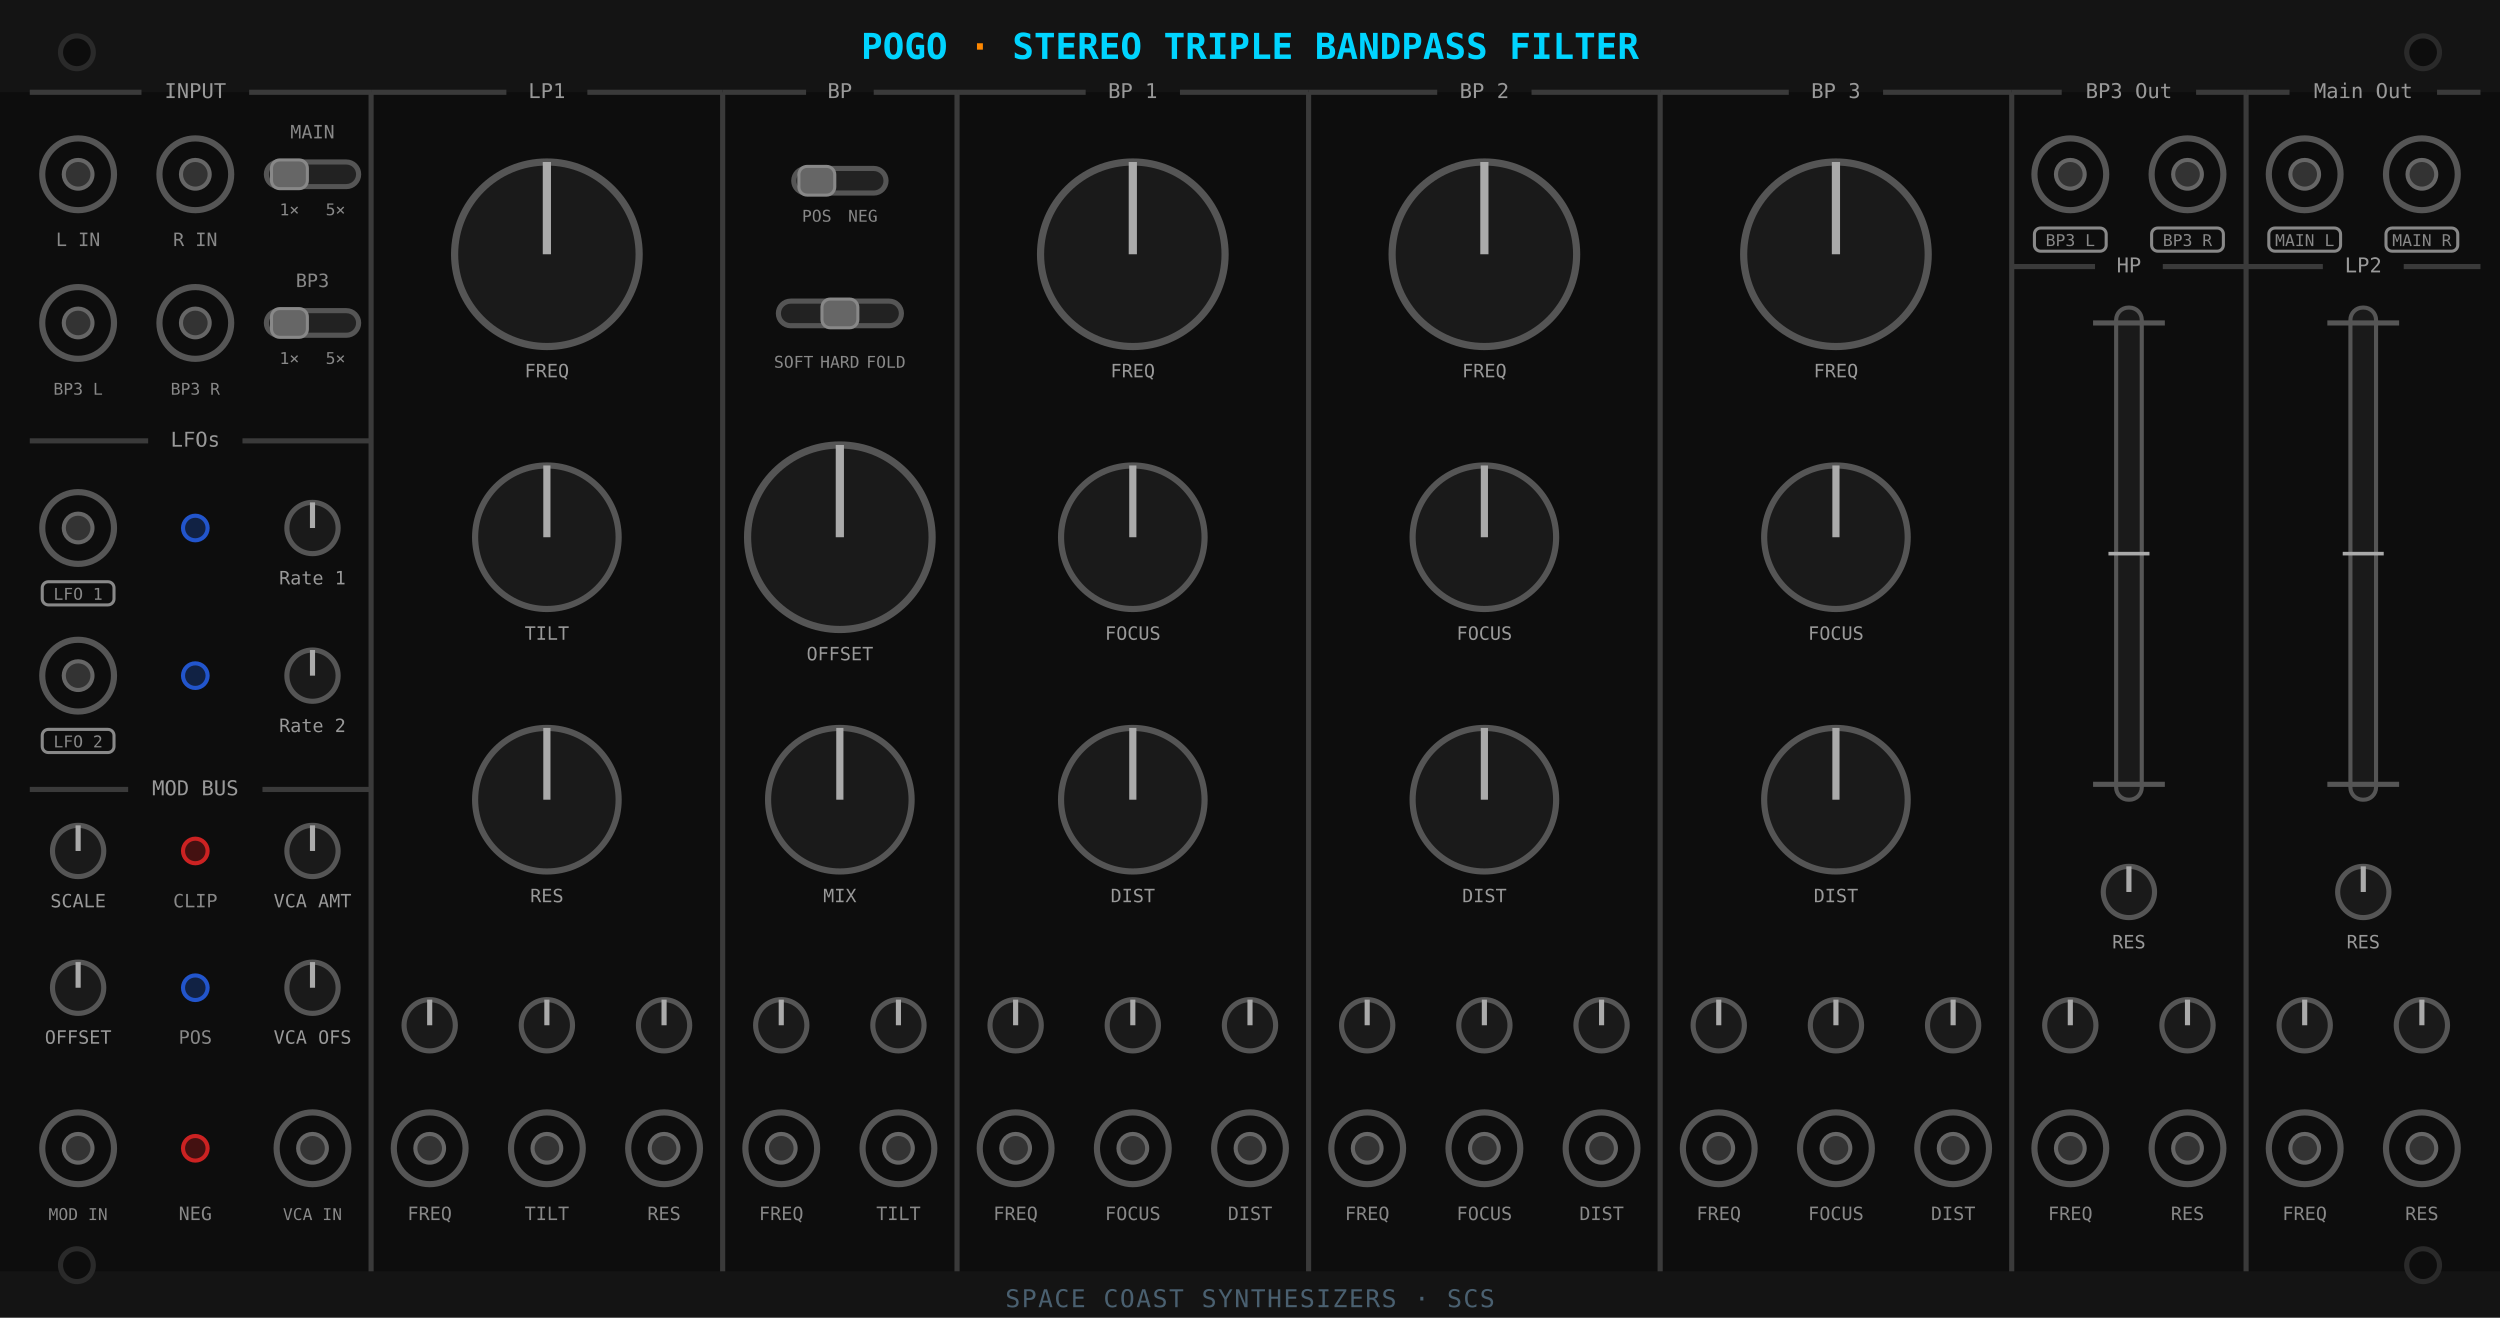
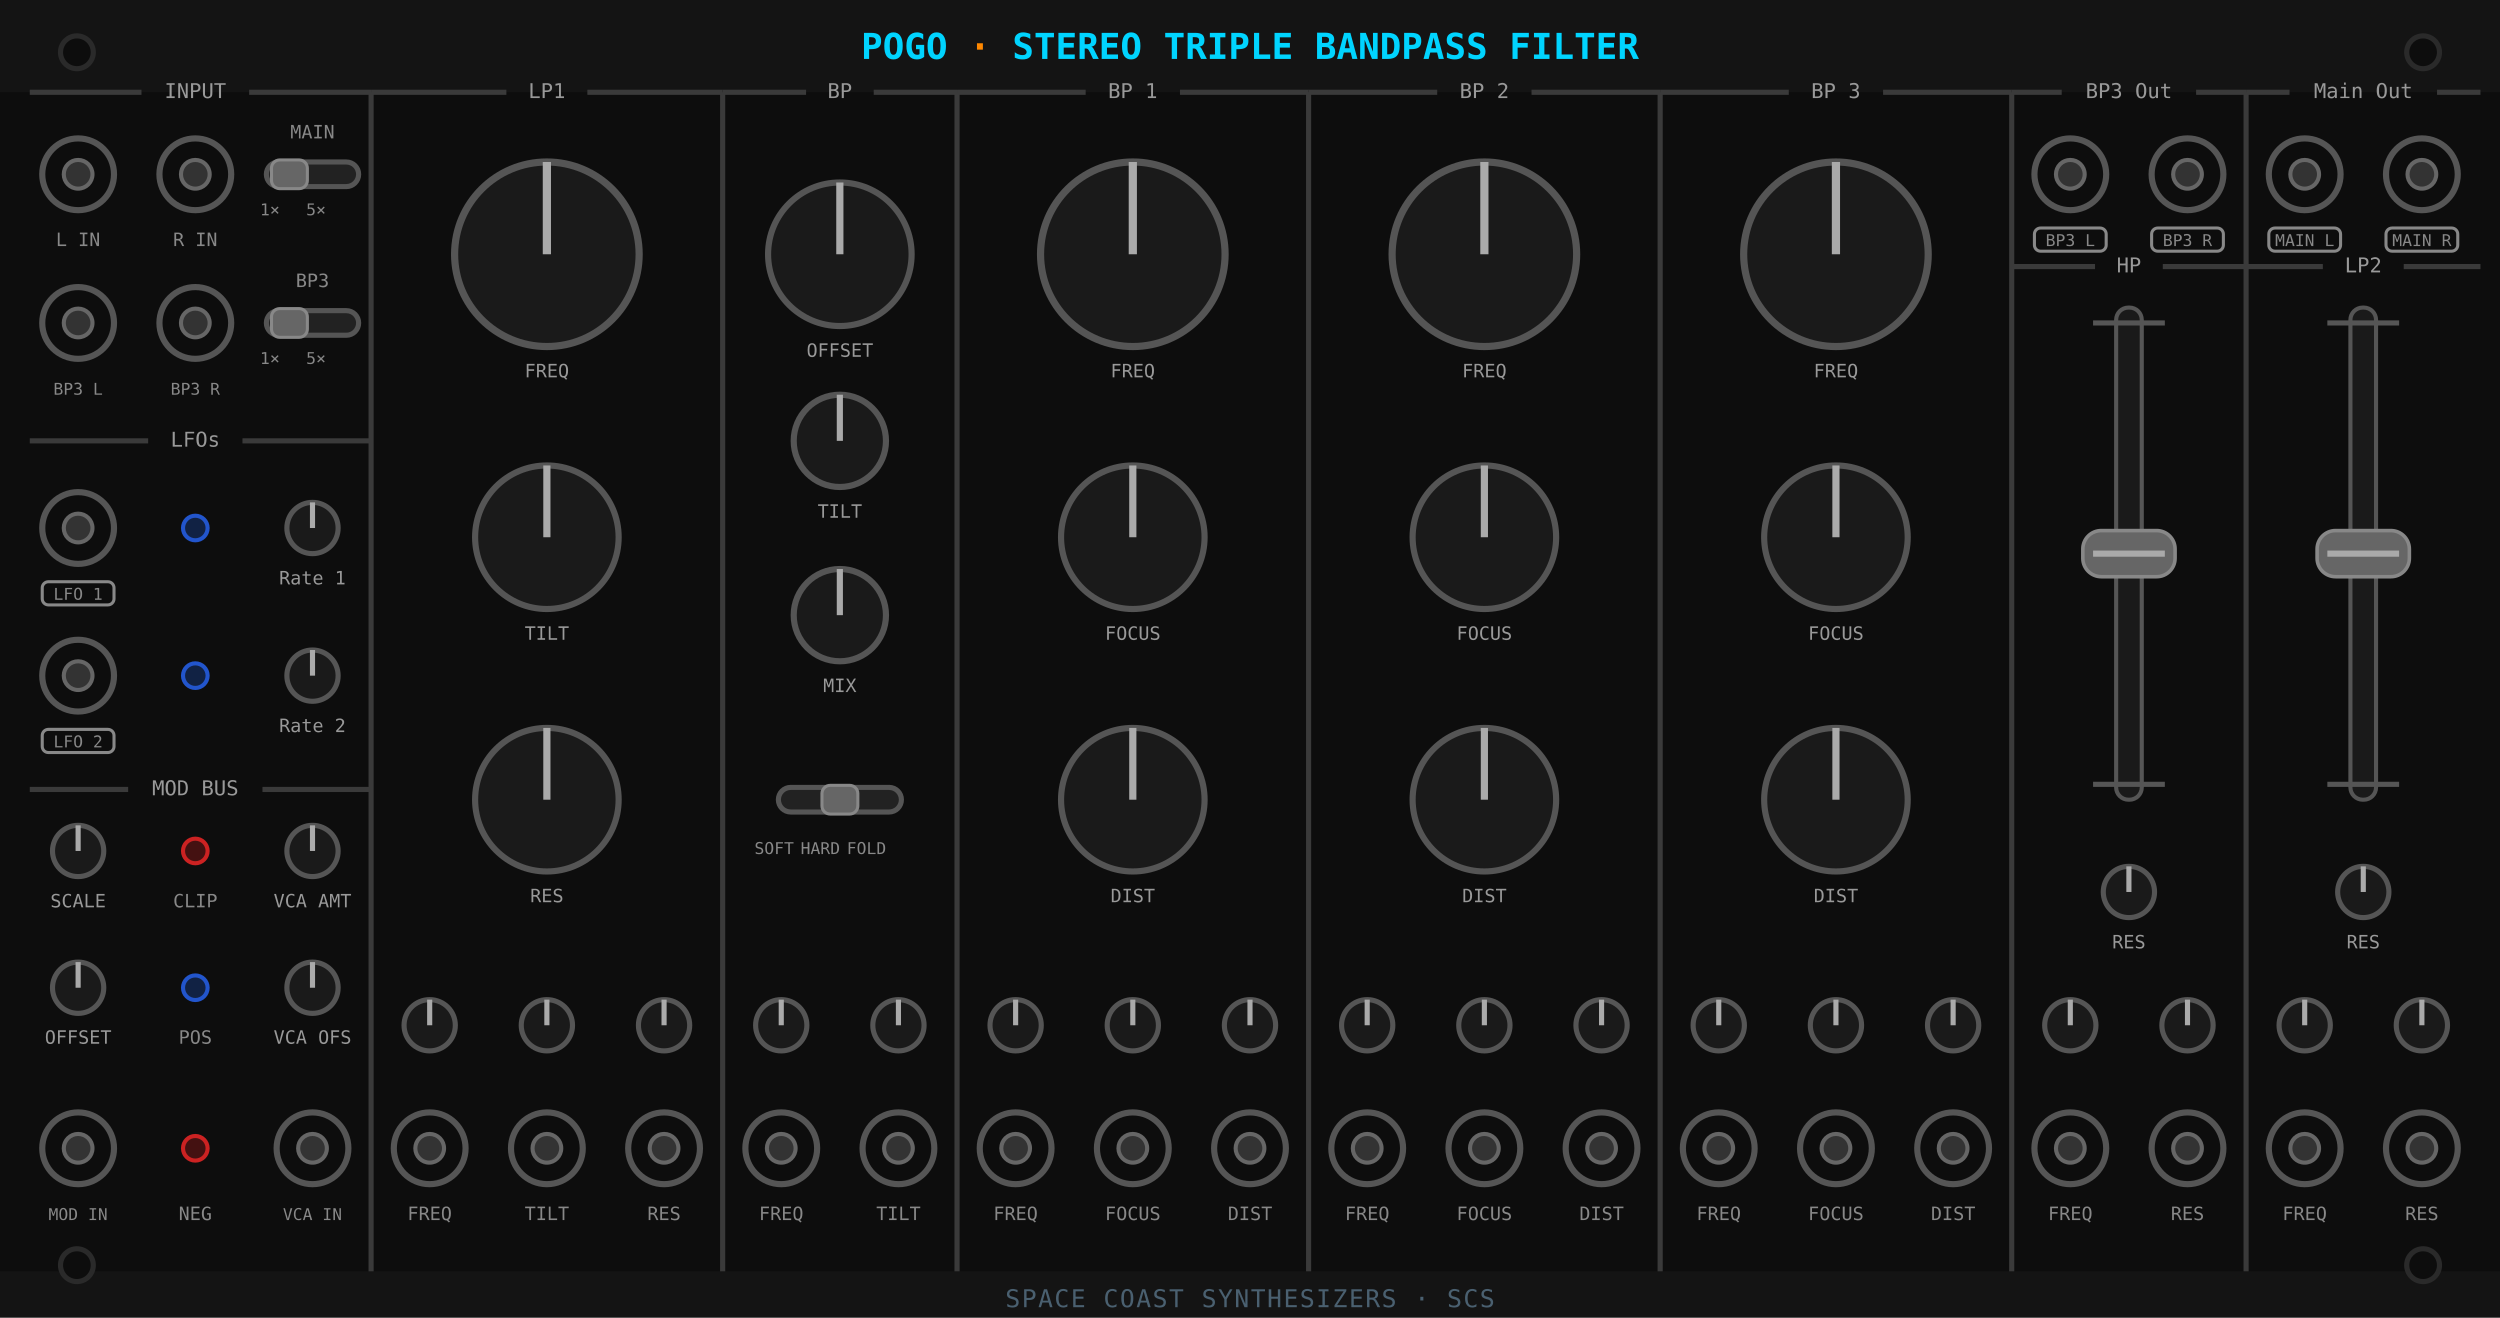
<svg xmlns="http://www.w3.org/2000/svg" width="243.84mm" height="128.5mm" viewBox="0 0 243.84 128.5">
  <rect x="0" y="0" width="243.84" height="128.5" fill="#0d0d0d" />
  <rect x="0" y="0" width="243.84" height="9.0" fill="#141414" />
  <rect x="0" y="124.0" width="243.84" height="4.5" fill="#141414" />
  <circle cx="7.5" cy="5.1" r="1.6" fill="#0d0d0d" stroke="#2a2a2a" stroke-width="0.5" />
  <circle cx="236.34" cy="5.1" r="1.6" fill="#0d0d0d" stroke="#2a2a2a" stroke-width="0.5" />
  <circle cx="7.5" cy="123.4" r="1.6" fill="#0d0d0d" stroke="#2a2a2a" stroke-width="0.5" />
  <circle cx="236.34" cy="123.4" r="1.6" fill="#0d0d0d" stroke="#2a2a2a" stroke-width="0.5" />
  <text x="121.92" y="5.75" fill="#00d4ff" font-family="monospace" font-size="3.5" font-weight="bold" text-anchor="middle">POGO  <tspan fill="#ff8800">·</tspan> STEREO TRIPLE BANDPASS FILTER</text>
  <text x="121.92" y="127.5" fill="#4a6070" font-family="monospace" font-size="2.4" text-anchor="middle" letter-spacing="0.15">SPACE COAST SYNTHESIZERS  ·  SCS</text>
  <line x1="36.195" y1="9.0" x2="36.195" y2="124.0" stroke="#3a3a3a" stroke-width="0.5" />
  <line x1="70.485" y1="9.0" x2="70.485" y2="124.0" stroke="#3a3a3a" stroke-width="0.5" />
  <line x1="93.345" y1="9.0" x2="93.345" y2="124.0" stroke="#3a3a3a" stroke-width="0.5" />
  <line x1="127.635" y1="9.0" x2="127.635" y2="124.0" stroke="#3a3a3a" stroke-width="0.5" />
  <line x1="161.925" y1="9.0" x2="161.925" y2="124.0" stroke="#3a3a3a" stroke-width="0.5" />
  <line x1="196.215" y1="9.0" x2="196.215" y2="124.0" stroke="#3a3a3a" stroke-width="0.5" />
  <line x1="219.075" y1="9.0" x2="219.075" y2="124.0" stroke="#3a3a3a" stroke-width="0.5" />
  <line x1="2.905" y1="9.0" x2="13.80" y2="9.0" stroke="#3a3a3a" stroke-width="0.5" />
  <line x1="24.30" y1="9.0" x2="36.195" y2="9.0" stroke="#3a3a3a" stroke-width="0.5" />
  <text x="19.05" y="9.0" fill="#999" font-family="monospace" font-size="2.0" text-anchor="middle" dominant-baseline="middle">INPUT</text>
  <line x1="2.905" y1="43.0" x2="14.45" y2="43.0" stroke="#3a3a3a" stroke-width="0.5" />
  <line x1="23.65" y1="43.0" x2="36.195" y2="43.0" stroke="#3a3a3a" stroke-width="0.5" />
  <text x="19.05" y="43.0" fill="#999" font-family="monospace" font-size="2.0" text-anchor="middle" dominant-baseline="middle">LFOs</text>
  <line x1="2.905" y1="77.0" x2="12.50" y2="77.0" stroke="#3a3a3a" stroke-width="0.5" />
  <line x1="25.60" y1="77.0" x2="36.195" y2="77.0" stroke="#3a3a3a" stroke-width="0.5" />
  <text x="19.05" y="77.0" fill="#999" font-family="monospace" font-size="2.0" text-anchor="middle" dominant-baseline="middle">MOD BUS</text>
  <line x1="36.195" y1="9.0" x2="49.39" y2="9.0" stroke="#3a3a3a" stroke-width="0.5" />
  <line x1="57.29" y1="9.0" x2="70.485" y2="9.0" stroke="#3a3a3a" stroke-width="0.5" />
  <text x="53.34" y="9.0" fill="#999" font-family="monospace" font-size="2.0" text-anchor="middle" dominant-baseline="middle">LP1</text>
  <line x1="70.485" y1="9.0" x2="78.62" y2="9.0" stroke="#3a3a3a" stroke-width="0.5" />
  <line x1="85.22" y1="9.0" x2="93.345" y2="9.0" stroke="#3a3a3a" stroke-width="0.5" />
  <text x="81.915" y="9.0" fill="#999" font-family="monospace" font-size="2.0" text-anchor="middle" dominant-baseline="middle">BP</text>
  <line x1="93.345" y1="9.0" x2="105.89" y2="9.0" stroke="#3a3a3a" stroke-width="0.5" />
  <line x1="115.09" y1="9.0" x2="127.635" y2="9.0" stroke="#3a3a3a" stroke-width="0.5" />
  <text x="110.49" y="9.0" fill="#999" font-family="monospace" font-size="2.0" text-anchor="middle" dominant-baseline="middle">BP 1</text>
  <line x1="127.635" y1="9.0" x2="140.18" y2="9.0" stroke="#3a3a3a" stroke-width="0.5" />
  <line x1="149.38" y1="9.0" x2="161.925" y2="9.0" stroke="#3a3a3a" stroke-width="0.5" />
  <text x="144.78" y="9.0" fill="#999" font-family="monospace" font-size="2.0" text-anchor="middle" dominant-baseline="middle">BP 2</text>
  <line x1="161.925" y1="9.0" x2="174.47" y2="9.0" stroke="#3a3a3a" stroke-width="0.5" />
  <line x1="183.67" y1="9.0" x2="196.215" y2="9.0" stroke="#3a3a3a" stroke-width="0.5" />
  <text x="179.07" y="9.0" fill="#999" font-family="monospace" font-size="2.0" text-anchor="middle" dominant-baseline="middle">BP 3</text>
  <line x1="196.215" y1="9.0" x2="201.09" y2="9.0" stroke="#3a3a3a" stroke-width="0.5" />
  <line x1="214.20" y1="9.0" x2="219.075" y2="9.0" stroke="#3a3a3a" stroke-width="0.5" />
  <text x="207.645" y="9.0" fill="#999" font-family="monospace" font-size="2.0" text-anchor="middle" dominant-baseline="middle">BP3 Out</text>
  <line x1="196.215" y1="26.0" x2="204.34" y2="26.0" stroke="#3a3a3a" stroke-width="0.5" />
  <line x1="210.95" y1="26.0" x2="219.075" y2="26.0" stroke="#3a3a3a" stroke-width="0.5" />
  <text x="207.645" y="26.0" fill="#999" font-family="monospace" font-size="2.0" text-anchor="middle" dominant-baseline="middle">HP</text>
  <line x1="219.075" y1="9.0" x2="223.31" y2="9.0" stroke="#3a3a3a" stroke-width="0.5" />
  <line x1="237.70" y1="9.0" x2="241.935" y2="9.0" stroke="#3a3a3a" stroke-width="0.5" />
  <text x="230.505" y="9.0" fill="#999" font-family="monospace" font-size="2.0" text-anchor="middle" dominant-baseline="middle">Main Out</text>
  <line x1="219.075" y1="26.0" x2="226.56" y2="26.0" stroke="#3a3a3a" stroke-width="0.5" />
  <line x1="234.45" y1="26.0" x2="241.935" y2="26.0" stroke="#3a3a3a" stroke-width="0.5" />
  <text x="230.505" y="26.0" fill="#999" font-family="monospace" font-size="2.0" text-anchor="middle" dominant-baseline="middle">LP2</text>
  <circle cx="7.62" cy="17.0" r="3.5" fill="none" stroke="#555" stroke-width="0.6" />
  <circle cx="7.62" cy="17.0" r="1.4" fill="#333" stroke="#666" stroke-width="0.4" />
  <text x="7.62" y="24.0" fill="#888" font-family="monospace" font-size="1.8" text-anchor="middle">L IN</text>
  <circle cx="19.05" cy="17.0" r="3.5" fill="none" stroke="#555" stroke-width="0.6" />
  <circle cx="19.05" cy="17.0" r="1.4" fill="#333" stroke="#666" stroke-width="0.4" />
  <text x="19.05" y="24.0" fill="#888" font-family="monospace" font-size="1.8" text-anchor="middle">R IN</text>
  <text x="30.48" y="13.5" fill="#888" font-family="monospace" font-size="1.8" text-anchor="middle">MAIN</text>
  <rect x="25.98" y="15.80" width="9" height="2.4" rx="1.2" fill="#222" stroke="#555" stroke-width="0.5" />
  <rect x="26.48" y="15.60" width="3.5" height="2.8" rx="0.8" fill="#666" stroke="#888" stroke-width="0.3" />
-   <text x="28.23" y="21.0" fill="#888" font-family="monospace" font-size="1.6" text-anchor="middle">1×</text>
-   <text x="32.73" y="21.0" fill="#888" font-family="monospace" font-size="1.6" text-anchor="middle">5×</text>
+   <text x="26.325" y="21.0" fill="#888" font-family="monospace" font-size="1.6" text-anchor="middle">1×</text>
+   <text x="30.825" y="21.0" fill="#888" font-family="monospace" font-size="1.6" text-anchor="middle">5×</text>
  <circle cx="7.62" cy="31.5" r="3.5" fill="none" stroke="#555" stroke-width="0.6" />
  <circle cx="7.62" cy="31.5" r="1.4" fill="#333" stroke="#666" stroke-width="0.4" />
  <text x="7.62" y="38.5" fill="#888" font-family="monospace" font-size="1.6" text-anchor="middle">BP3 L</text>
  <circle cx="19.05" cy="31.5" r="3.5" fill="none" stroke="#555" stroke-width="0.6" />
  <circle cx="19.05" cy="31.5" r="1.4" fill="#333" stroke="#666" stroke-width="0.4" />
  <text x="19.05" y="38.5" fill="#888" font-family="monospace" font-size="1.6" text-anchor="middle">BP3 R</text>
  <text x="30.48" y="28.0" fill="#888" font-family="monospace" font-size="1.8" text-anchor="middle">BP3</text>
  <rect x="25.98" y="30.30" width="9" height="2.4" rx="1.2" fill="#222" stroke="#555" stroke-width="0.5" />
  <rect x="26.48" y="30.10" width="3.5" height="2.8" rx="0.8" fill="#666" stroke="#888" stroke-width="0.3" />
-   <text x="28.23" y="35.5" fill="#888" font-family="monospace" font-size="1.6" text-anchor="middle">1×</text>
-   <text x="32.73" y="35.5" fill="#888" font-family="monospace" font-size="1.6" text-anchor="middle">5×</text>
+   <text x="26.325" y="35.5" fill="#888" font-family="monospace" font-size="1.6" text-anchor="middle">1×</text>
+   <text x="30.825" y="35.5" fill="#888" font-family="monospace" font-size="1.6" text-anchor="middle">5×</text>
  <circle cx="7.62" cy="51.5" r="3.5" fill="none" stroke="#555" stroke-width="0.6" />
  <circle cx="7.62" cy="51.5" r="1.4" fill="#333" stroke="#666" stroke-width="0.4" />
  <rect x="4.12" y="56.74" width="7.0" height="2.26" rx="0.6" fill="none" stroke="#888" stroke-width="0.3" />
  <text x="7.62" y="58.5" fill="#888" font-family="monospace" font-size="1.6" text-anchor="middle">LFO 1</text>
  <circle cx="19.05" cy="51.5" r="1.2" fill="#112244" stroke="#2255cc" stroke-width="0.4" />
  <circle cx="30.48" cy="51.5" r="2.5" fill="#1a1a1a" stroke="#555" stroke-width="0.5" />
  <line x1="30.48" y1="51.5" x2="30.48" y2="49.0" stroke="#aaa" stroke-width="0.5" />
  <text x="30.48" y="57.0" fill="#999" font-family="monospace" font-size="1.8" text-anchor="middle">Rate 1</text>
  <circle cx="7.62" cy="65.9" r="3.5" fill="none" stroke="#555" stroke-width="0.6" />
  <circle cx="7.62" cy="65.9" r="1.4" fill="#333" stroke="#666" stroke-width="0.4" />
  <rect x="4.12" y="71.14" width="7.0" height="2.26" rx="0.6" fill="none" stroke="#888" stroke-width="0.3" />
  <text x="7.62" y="72.9" fill="#888" font-family="monospace" font-size="1.6" text-anchor="middle">LFO 2</text>
  <circle cx="19.05" cy="65.9" r="1.2" fill="#112244" stroke="#2255cc" stroke-width="0.4" />
  <circle cx="30.48" cy="65.9" r="2.5" fill="#1a1a1a" stroke="#555" stroke-width="0.5" />
  <line x1="30.48" y1="65.9" x2="30.48" y2="63.4" stroke="#aaa" stroke-width="0.5" />
  <text x="30.48" y="71.4" fill="#999" font-family="monospace" font-size="1.8" text-anchor="middle">Rate 2</text>
  <circle cx="7.62" cy="83.0" r="2.5" fill="#1a1a1a" stroke="#555" stroke-width="0.5" />
  <line x1="7.62" y1="83.0" x2="7.62" y2="80.5" stroke="#aaa" stroke-width="0.5" />
  <text x="7.62" y="88.5" fill="#999" font-family="monospace" font-size="1.8" text-anchor="middle">SCALE</text>
  <circle cx="30.48" cy="83.0" r="2.5" fill="#1a1a1a" stroke="#555" stroke-width="0.5" />
  <line x1="30.48" y1="83.0" x2="30.48" y2="80.5" stroke="#aaa" stroke-width="0.5" />
  <text x="30.48" y="88.5" fill="#999" font-family="monospace" font-size="1.8" text-anchor="middle">VCA AMT</text>
  <circle cx="19.05" cy="83.0" r="1.2" fill="#441111" stroke="#cc2222" stroke-width="0.4" />
  <text x="19.05" y="88.5" fill="#888" font-family="monospace" font-size="1.8" text-anchor="middle">CLIP</text>
  <circle cx="7.62" cy="96.34" r="2.5" fill="#1a1a1a" stroke="#555" stroke-width="0.5" />
  <line x1="7.62" y1="96.34" x2="7.62" y2="93.84" stroke="#aaa" stroke-width="0.5" />
  <text x="7.62" y="101.8" fill="#999" font-family="monospace" font-size="1.8" text-anchor="middle">OFFSET</text>
  <circle cx="30.48" cy="96.34" r="2.5" fill="#1a1a1a" stroke="#555" stroke-width="0.5" />
  <line x1="30.48" y1="96.34" x2="30.48" y2="93.84" stroke="#aaa" stroke-width="0.5" />
  <text x="30.48" y="101.8" fill="#999" font-family="monospace" font-size="1.8" text-anchor="middle">VCA OFS</text>
  <circle cx="19.05" cy="96.34" r="1.2" fill="#112244" stroke="#2255cc" stroke-width="0.4" />
  <text x="19.05" y="101.8" fill="#888" font-family="monospace" font-size="1.8" text-anchor="middle">POS</text>
  <circle cx="7.62" cy="112.0" r="3.5" fill="none" stroke="#555" stroke-width="0.6" />
  <circle cx="7.62" cy="112.0" r="1.4" fill="#333" stroke="#666" stroke-width="0.4" />
  <text x="7.62" y="119.0" fill="#888" font-family="monospace" font-size="1.6" text-anchor="middle">MOD IN</text>
  <circle cx="19.05" cy="112.0" r="1.2" fill="#441111" stroke="#cc2222" stroke-width="0.4" />
  <text x="19.05" y="119.0" fill="#888" font-family="monospace" font-size="1.8" text-anchor="middle">NEG</text>
  <circle cx="30.48" cy="112.0" r="3.5" fill="none" stroke="#555" stroke-width="0.6" />
  <circle cx="30.48" cy="112.0" r="1.4" fill="#333" stroke="#666" stroke-width="0.4" />
  <text x="30.48" y="119.0" fill="#888" font-family="monospace" font-size="1.6" text-anchor="middle">VCA IN</text>
  <circle cx="53.34" cy="24.8" r="9.0" fill="#1a1a1a" stroke="#555" stroke-width="0.7" />
  <line x1="53.34" y1="24.8" x2="53.34" y2="15.8" stroke="#aaa" stroke-width="0.8" />
  <text x="53.34" y="36.8" fill="#999" font-family="monospace" font-size="1.8" text-anchor="middle">FREQ</text>
  <circle cx="53.34" cy="52.4" r="7.0" fill="#1a1a1a" stroke="#555" stroke-width="0.6" />
  <line x1="53.34" y1="52.4" x2="53.34" y2="45.4" stroke="#aaa" stroke-width="0.7" />
  <text x="53.34" y="62.4" fill="#999" font-family="monospace" font-size="1.8" text-anchor="middle">TILT</text>
  <circle cx="53.34" cy="78.0" r="7.0" fill="#1a1a1a" stroke="#555" stroke-width="0.6" />
  <line x1="53.34" y1="78.0" x2="53.34" y2="71.0" stroke="#aaa" stroke-width="0.7" />
  <text x="53.34" y="88.0" fill="#999" font-family="monospace" font-size="1.8" text-anchor="middle">RES</text>
  <circle cx="41.91" cy="100.0" r="2.5" fill="#1a1a1a" stroke="#555" stroke-width="0.5" />
  <line x1="41.91" y1="100.0" x2="41.91" y2="97.5" stroke="#aaa" stroke-width="0.5" />
  <text x="41.91" y="105.5" fill="#999" font-family="monospace" font-size="1.8" text-anchor="middle" />
  <circle cx="53.34" cy="100.0" r="2.5" fill="#1a1a1a" stroke="#555" stroke-width="0.5" />
  <line x1="53.34" y1="100.0" x2="53.34" y2="97.5" stroke="#aaa" stroke-width="0.5" />
  <text x="53.34" y="105.5" fill="#999" font-family="monospace" font-size="1.8" text-anchor="middle" />
  <circle cx="64.77" cy="100.0" r="2.5" fill="#1a1a1a" stroke="#555" stroke-width="0.5" />
  <line x1="64.77" y1="100.0" x2="64.77" y2="97.5" stroke="#aaa" stroke-width="0.5" />
  <text x="64.77" y="105.5" fill="#999" font-family="monospace" font-size="1.8" text-anchor="middle" />
  <circle cx="41.91" cy="112.0" r="3.5" fill="none" stroke="#555" stroke-width="0.6" />
  <circle cx="41.91" cy="112.0" r="1.4" fill="#333" stroke="#666" stroke-width="0.4" />
  <text x="41.91" y="119.0" fill="#888" font-family="monospace" font-size="1.8" text-anchor="middle">FREQ</text>
  <circle cx="53.34" cy="112.0" r="3.5" fill="none" stroke="#555" stroke-width="0.6" />
  <circle cx="53.34" cy="112.0" r="1.4" fill="#333" stroke="#666" stroke-width="0.4" />
  <text x="53.34" y="119.0" fill="#888" font-family="monospace" font-size="1.8" text-anchor="middle">TILT</text>
  <circle cx="64.77" cy="112.0" r="3.5" fill="none" stroke="#555" stroke-width="0.6" />
  <circle cx="64.77" cy="112.0" r="1.4" fill="#333" stroke="#666" stroke-width="0.4" />
  <text x="64.77" y="119.0" fill="#888" font-family="monospace" font-size="1.8" text-anchor="middle">RES</text>
-   <text x="81.915" y="14.13" fill="#888" font-family="monospace" font-size="1.8" text-anchor="middle" />
-   <rect x="77.42" y="16.43" width="9" height="2.4" rx="1.2" fill="#222" stroke="#555" stroke-width="0.5" />
-   <rect x="77.92" y="16.23" width="3.5" height="2.8" rx="0.8" fill="#666" stroke="#888" stroke-width="0.3" />
-   <text x="79.665" y="21.63" fill="#888" font-family="monospace" font-size="1.6" text-anchor="middle">POS</text>
-   <text x="84.165" y="21.63" fill="#888" font-family="monospace" font-size="1.6" text-anchor="middle">NEG</text>
-   <rect x="75.92" y="29.37" width="12" height="2.4" rx="1.2" fill="#222" stroke="#555" stroke-width="0.5" />
-   <rect x="80.17" y="29.17" width="3.5" height="2.8" rx="0.8" fill="#666" stroke="#888" stroke-width="0.3" />
-   <text x="77.415" y="35.87" fill="#888" font-family="monospace" font-size="1.6" text-anchor="middle">SOFT</text>
-   <text x="81.915" y="35.87" fill="#888" font-family="monospace" font-size="1.6" text-anchor="middle">HARD</text>
-   <text x="86.415" y="35.87" fill="#888" font-family="monospace" font-size="1.6" text-anchor="middle">FOLD</text>
-   <text x="81.915" y="39.37" fill="#999" font-family="monospace" font-size="1.8" text-anchor="middle" />
-   <circle cx="81.915" cy="52.4" r="9.0" fill="#1a1a1a" stroke="#555" stroke-width="0.7" />
-   <line x1="81.915" y1="52.4" x2="81.915" y2="43.4" stroke="#aaa" stroke-width="0.8" />
-   <text x="81.915" y="64.4" fill="#999" font-family="monospace" font-size="1.8" text-anchor="middle">OFFSET</text>
-   <circle cx="81.915" cy="78.0" r="7.0" fill="#1a1a1a" stroke="#555" stroke-width="0.6" />
-   <line x1="81.915" y1="78.0" x2="81.915" y2="71.0" stroke="#aaa" stroke-width="0.7" />
-   <text x="81.915" y="88.0" fill="#999" font-family="monospace" font-size="1.8" text-anchor="middle">MIX</text>
+   <circle cx="81.915" cy="24.8" r="7.0" fill="#1a1a1a" stroke="#555" stroke-width="0.6" />
+   <line x1="81.915" y1="24.8" x2="81.915" y2="17.8" stroke="#aaa" stroke-width="0.7" />
+   <text x="81.915" y="34.8" fill="#999" font-family="monospace" font-size="1.8" text-anchor="middle">OFFSET</text>
+   <circle cx="81.915" cy="43.0" r="4.5" fill="#1a1a1a" stroke="#555" stroke-width="0.6" />
+   <line x1="81.915" y1="43.0" x2="81.915" y2="38.5" stroke="#aaa" stroke-width="0.6" />
+   <text x="81.915" y="50.5" fill="#999" font-family="monospace" font-size="1.8" text-anchor="middle">TILT</text>
+   <circle cx="81.915" cy="60.0" r="4.5" fill="#1a1a1a" stroke="#555" stroke-width="0.6" />
+   <line x1="81.915" y1="60.0" x2="81.915" y2="55.5" stroke="#aaa" stroke-width="0.6" />
+   <text x="81.915" y="67.5" fill="#999" font-family="monospace" font-size="1.8" text-anchor="middle">MIX</text>
+   <rect x="75.92" y="76.80" width="12" height="2.4" rx="1.2" fill="#222" stroke="#555" stroke-width="0.5" />
+   <rect x="80.17" y="76.60" width="3.5" height="2.8" rx="0.8" fill="#666" stroke="#888" stroke-width="0.3" />
+   <text x="75.51" y="83.3" fill="#888" font-family="monospace" font-size="1.6" text-anchor="middle">SOFT</text>
+   <text x="80.01" y="83.3" fill="#888" font-family="monospace" font-size="1.6" text-anchor="middle">HARD</text>
+   <text x="84.51" y="83.3" fill="#888" font-family="monospace" font-size="1.6" text-anchor="middle">FOLD</text>
+   <text x="81.915" y="86.8" fill="#999" font-family="monospace" font-size="1.8" text-anchor="middle" />
  <circle cx="76.2" cy="100.0" r="2.5" fill="#1a1a1a" stroke="#555" stroke-width="0.5" />
  <line x1="76.2" y1="100.0" x2="76.2" y2="97.5" stroke="#aaa" stroke-width="0.5" />
  <text x="76.2" y="105.5" fill="#999" font-family="monospace" font-size="1.8" text-anchor="middle" />
  <circle cx="87.63" cy="100.0" r="2.5" fill="#1a1a1a" stroke="#555" stroke-width="0.5" />
  <line x1="87.63" y1="100.0" x2="87.63" y2="97.5" stroke="#aaa" stroke-width="0.5" />
  <text x="87.63" y="105.5" fill="#999" font-family="monospace" font-size="1.8" text-anchor="middle" />
  <circle cx="76.2" cy="112.0" r="3.5" fill="none" stroke="#555" stroke-width="0.6" />
  <circle cx="76.2" cy="112.0" r="1.4" fill="#333" stroke="#666" stroke-width="0.4" />
  <text x="76.2" y="119.0" fill="#888" font-family="monospace" font-size="1.8" text-anchor="middle">FREQ</text>
  <circle cx="87.63" cy="112.0" r="3.5" fill="none" stroke="#555" stroke-width="0.6" />
  <circle cx="87.63" cy="112.0" r="1.4" fill="#333" stroke="#666" stroke-width="0.4" />
  <text x="87.63" y="119.0" fill="#888" font-family="monospace" font-size="1.8" text-anchor="middle">TILT</text>
  <circle cx="110.49" cy="24.8" r="9.0" fill="#1a1a1a" stroke="#555" stroke-width="0.7" />
  <line x1="110.49" y1="24.8" x2="110.49" y2="15.8" stroke="#aaa" stroke-width="0.8" />
  <text x="110.49" y="36.8" fill="#999" font-family="monospace" font-size="1.8" text-anchor="middle">FREQ</text>
  <circle cx="110.49" cy="52.4" r="7.0" fill="#1a1a1a" stroke="#555" stroke-width="0.6" />
  <line x1="110.49" y1="52.4" x2="110.49" y2="45.4" stroke="#aaa" stroke-width="0.7" />
  <text x="110.49" y="62.4" fill="#999" font-family="monospace" font-size="1.8" text-anchor="middle">FOCUS</text>
  <circle cx="110.49" cy="78.0" r="7.0" fill="#1a1a1a" stroke="#555" stroke-width="0.6" />
  <line x1="110.49" y1="78.0" x2="110.49" y2="71.0" stroke="#aaa" stroke-width="0.7" />
  <text x="110.49" y="88.0" fill="#999" font-family="monospace" font-size="1.8" text-anchor="middle">DIST</text>
  <circle cx="99.06" cy="100.0" r="2.5" fill="#1a1a1a" stroke="#555" stroke-width="0.5" />
  <line x1="99.06" y1="100.0" x2="99.06" y2="97.5" stroke="#aaa" stroke-width="0.5" />
  <text x="99.06" y="105.5" fill="#999" font-family="monospace" font-size="1.8" text-anchor="middle" />
  <circle cx="110.49" cy="100.0" r="2.5" fill="#1a1a1a" stroke="#555" stroke-width="0.5" />
  <line x1="110.49" y1="100.0" x2="110.49" y2="97.5" stroke="#aaa" stroke-width="0.5" />
  <text x="110.49" y="105.5" fill="#999" font-family="monospace" font-size="1.8" text-anchor="middle" />
  <circle cx="121.92" cy="100.0" r="2.5" fill="#1a1a1a" stroke="#555" stroke-width="0.5" />
  <line x1="121.92" y1="100.0" x2="121.92" y2="97.5" stroke="#aaa" stroke-width="0.5" />
  <text x="121.92" y="105.5" fill="#999" font-family="monospace" font-size="1.8" text-anchor="middle" />
  <circle cx="99.06" cy="112.0" r="3.5" fill="none" stroke="#555" stroke-width="0.6" />
  <circle cx="99.06" cy="112.0" r="1.4" fill="#333" stroke="#666" stroke-width="0.4" />
  <text x="99.06" y="119.0" fill="#888" font-family="monospace" font-size="1.8" text-anchor="middle">FREQ</text>
  <circle cx="110.49" cy="112.0" r="3.5" fill="none" stroke="#555" stroke-width="0.6" />
  <circle cx="110.49" cy="112.0" r="1.4" fill="#333" stroke="#666" stroke-width="0.4" />
  <text x="110.49" y="119.0" fill="#888" font-family="monospace" font-size="1.8" text-anchor="middle">FOCUS</text>
  <circle cx="121.92" cy="112.0" r="3.5" fill="none" stroke="#555" stroke-width="0.6" />
  <circle cx="121.92" cy="112.0" r="1.4" fill="#333" stroke="#666" stroke-width="0.4" />
  <text x="121.92" y="119.0" fill="#888" font-family="monospace" font-size="1.8" text-anchor="middle">DIST</text>
  <circle cx="144.78" cy="24.8" r="9.0" fill="#1a1a1a" stroke="#555" stroke-width="0.7" />
  <line x1="144.78" y1="24.8" x2="144.78" y2="15.8" stroke="#aaa" stroke-width="0.8" />
  <text x="144.78" y="36.8" fill="#999" font-family="monospace" font-size="1.8" text-anchor="middle">FREQ</text>
  <circle cx="144.78" cy="52.4" r="7.0" fill="#1a1a1a" stroke="#555" stroke-width="0.6" />
  <line x1="144.78" y1="52.4" x2="144.78" y2="45.4" stroke="#aaa" stroke-width="0.7" />
  <text x="144.78" y="62.4" fill="#999" font-family="monospace" font-size="1.8" text-anchor="middle">FOCUS</text>
  <circle cx="144.78" cy="78.0" r="7.0" fill="#1a1a1a" stroke="#555" stroke-width="0.6" />
  <line x1="144.78" y1="78.0" x2="144.78" y2="71.0" stroke="#aaa" stroke-width="0.7" />
  <text x="144.78" y="88.0" fill="#999" font-family="monospace" font-size="1.8" text-anchor="middle">DIST</text>
  <circle cx="133.35" cy="100.0" r="2.5" fill="#1a1a1a" stroke="#555" stroke-width="0.5" />
  <line x1="133.35" y1="100.0" x2="133.35" y2="97.5" stroke="#aaa" stroke-width="0.5" />
  <text x="133.35" y="105.5" fill="#999" font-family="monospace" font-size="1.8" text-anchor="middle" />
  <circle cx="144.78" cy="100.0" r="2.5" fill="#1a1a1a" stroke="#555" stroke-width="0.5" />
  <line x1="144.78" y1="100.0" x2="144.78" y2="97.5" stroke="#aaa" stroke-width="0.5" />
  <text x="144.78" y="105.5" fill="#999" font-family="monospace" font-size="1.8" text-anchor="middle" />
  <circle cx="156.21" cy="100.0" r="2.5" fill="#1a1a1a" stroke="#555" stroke-width="0.5" />
  <line x1="156.21" y1="100.0" x2="156.21" y2="97.5" stroke="#aaa" stroke-width="0.5" />
  <text x="156.21" y="105.5" fill="#999" font-family="monospace" font-size="1.8" text-anchor="middle" />
  <circle cx="133.35" cy="112.0" r="3.5" fill="none" stroke="#555" stroke-width="0.6" />
  <circle cx="133.35" cy="112.0" r="1.4" fill="#333" stroke="#666" stroke-width="0.4" />
  <text x="133.35" y="119.0" fill="#888" font-family="monospace" font-size="1.8" text-anchor="middle">FREQ</text>
  <circle cx="144.78" cy="112.0" r="3.5" fill="none" stroke="#555" stroke-width="0.6" />
  <circle cx="144.78" cy="112.0" r="1.4" fill="#333" stroke="#666" stroke-width="0.4" />
  <text x="144.78" y="119.0" fill="#888" font-family="monospace" font-size="1.8" text-anchor="middle">FOCUS</text>
  <circle cx="156.21" cy="112.0" r="3.5" fill="none" stroke="#555" stroke-width="0.6" />
  <circle cx="156.21" cy="112.0" r="1.4" fill="#333" stroke="#666" stroke-width="0.4" />
  <text x="156.21" y="119.0" fill="#888" font-family="monospace" font-size="1.8" text-anchor="middle">DIST</text>
  <circle cx="179.07" cy="24.8" r="9.0" fill="#1a1a1a" stroke="#555" stroke-width="0.7" />
  <line x1="179.07" y1="24.8" x2="179.07" y2="15.8" stroke="#aaa" stroke-width="0.8" />
  <text x="179.07" y="36.8" fill="#999" font-family="monospace" font-size="1.8" text-anchor="middle">FREQ</text>
  <circle cx="179.07" cy="52.4" r="7.0" fill="#1a1a1a" stroke="#555" stroke-width="0.6" />
  <line x1="179.07" y1="52.4" x2="179.07" y2="45.4" stroke="#aaa" stroke-width="0.7" />
  <text x="179.07" y="62.4" fill="#999" font-family="monospace" font-size="1.8" text-anchor="middle">FOCUS</text>
  <circle cx="179.07" cy="78.0" r="7.0" fill="#1a1a1a" stroke="#555" stroke-width="0.6" />
  <line x1="179.07" y1="78.0" x2="179.07" y2="71.0" stroke="#aaa" stroke-width="0.7" />
  <text x="179.07" y="88.0" fill="#999" font-family="monospace" font-size="1.8" text-anchor="middle">DIST</text>
  <circle cx="167.64" cy="100.0" r="2.5" fill="#1a1a1a" stroke="#555" stroke-width="0.5" />
  <line x1="167.64" y1="100.0" x2="167.64" y2="97.5" stroke="#aaa" stroke-width="0.5" />
  <text x="167.64" y="105.5" fill="#999" font-family="monospace" font-size="1.8" text-anchor="middle" />
  <circle cx="179.07" cy="100.0" r="2.5" fill="#1a1a1a" stroke="#555" stroke-width="0.5" />
  <line x1="179.07" y1="100.0" x2="179.07" y2="97.5" stroke="#aaa" stroke-width="0.5" />
  <text x="179.07" y="105.5" fill="#999" font-family="monospace" font-size="1.8" text-anchor="middle" />
  <circle cx="190.5" cy="100.0" r="2.5" fill="#1a1a1a" stroke="#555" stroke-width="0.5" />
  <line x1="190.5" y1="100.0" x2="190.5" y2="97.5" stroke="#aaa" stroke-width="0.5" />
  <text x="190.5" y="105.5" fill="#999" font-family="monospace" font-size="1.8" text-anchor="middle" />
  <circle cx="167.64" cy="112.0" r="3.5" fill="none" stroke="#555" stroke-width="0.6" />
  <circle cx="167.64" cy="112.0" r="1.4" fill="#333" stroke="#666" stroke-width="0.4" />
  <text x="167.64" y="119.0" fill="#888" font-family="monospace" font-size="1.8" text-anchor="middle">FREQ</text>
  <circle cx="179.07" cy="112.0" r="3.5" fill="none" stroke="#555" stroke-width="0.6" />
  <circle cx="179.07" cy="112.0" r="1.4" fill="#333" stroke="#666" stroke-width="0.4" />
  <text x="179.07" y="119.0" fill="#888" font-family="monospace" font-size="1.8" text-anchor="middle">FOCUS</text>
  <circle cx="190.5" cy="112.0" r="3.5" fill="none" stroke="#555" stroke-width="0.6" />
  <circle cx="190.5" cy="112.0" r="1.4" fill="#333" stroke="#666" stroke-width="0.4" />
  <text x="190.5" y="119.0" fill="#888" font-family="monospace" font-size="1.8" text-anchor="middle">DIST</text>
  <circle cx="201.93" cy="17.0" r="3.5" fill="none" stroke="#555" stroke-width="0.6" />
  <circle cx="201.93" cy="17.0" r="1.4" fill="#333" stroke="#666" stroke-width="0.4" />
  <rect x="198.43" y="22.24" width="7.0" height="2.26" rx="0.6" fill="none" stroke="#888" stroke-width="0.3" />
  <text x="201.93" y="24.0" fill="#888" font-family="monospace" font-size="1.6" text-anchor="middle">BP3 L</text>
  <circle cx="213.36" cy="17.0" r="3.5" fill="none" stroke="#555" stroke-width="0.6" />
  <circle cx="213.36" cy="17.0" r="1.4" fill="#333" stroke="#666" stroke-width="0.4" />
  <rect x="209.86" y="22.24" width="7.0" height="2.26" rx="0.6" fill="none" stroke="#888" stroke-width="0.3" />
  <text x="213.36" y="24.0" fill="#888" font-family="monospace" font-size="1.6" text-anchor="middle">BP3 R</text>
  <rect x="206.40" y="30.00" width="2.5" height="48.0" rx="1.2" fill="#1a1a1a" stroke="#555" stroke-width="0.4" />
  <line x1="204.15" y1="31.50" x2="211.15" y2="31.50" stroke="#555" stroke-width="0.5" />
  <line x1="204.15" y1="76.50" x2="211.15" y2="76.50" stroke="#555" stroke-width="0.5" />
  <line x1="205.65" y1="54.00" x2="209.65" y2="54.00" stroke="#aaa" stroke-width="0.35" />
+   <rect x="203.15" y="51.75" width="9.0" height="4.5" rx="1.8" fill="#666" stroke="#888" stroke-width="0.35" />
+   <line x1="204.15" y1="54.00" x2="211.15" y2="54.00" stroke="#aaa" stroke-width="0.6" />
  <text x="207.645" y="26.5" fill="#888" font-family="monospace" font-size="1.8" text-anchor="middle" />
  <circle cx="207.645" cy="87.0" r="2.5" fill="#1a1a1a" stroke="#555" stroke-width="0.5" />
  <line x1="207.645" y1="87.0" x2="207.645" y2="84.5" stroke="#aaa" stroke-width="0.5" />
  <text x="207.645" y="92.5" fill="#999" font-family="monospace" font-size="1.8" text-anchor="middle">RES</text>
  <circle cx="201.93" cy="100.0" r="2.5" fill="#1a1a1a" stroke="#555" stroke-width="0.5" />
  <line x1="201.93" y1="100.0" x2="201.93" y2="97.5" stroke="#aaa" stroke-width="0.5" />
  <text x="201.93" y="105.5" fill="#999" font-family="monospace" font-size="1.8" text-anchor="middle" />
  <circle cx="213.36" cy="100.0" r="2.5" fill="#1a1a1a" stroke="#555" stroke-width="0.5" />
  <line x1="213.36" y1="100.0" x2="213.36" y2="97.5" stroke="#aaa" stroke-width="0.5" />
  <text x="213.36" y="105.5" fill="#999" font-family="monospace" font-size="1.8" text-anchor="middle" />
  <circle cx="201.93" cy="112.0" r="3.5" fill="none" stroke="#555" stroke-width="0.6" />
  <circle cx="201.93" cy="112.0" r="1.4" fill="#333" stroke="#666" stroke-width="0.4" />
  <text x="201.93" y="119.0" fill="#888" font-family="monospace" font-size="1.8" text-anchor="middle">FREQ</text>
  <circle cx="213.36" cy="112.0" r="3.5" fill="none" stroke="#555" stroke-width="0.6" />
  <circle cx="213.36" cy="112.0" r="1.4" fill="#333" stroke="#666" stroke-width="0.4" />
  <text x="213.36" y="119.0" fill="#888" font-family="monospace" font-size="1.8" text-anchor="middle">RES</text>
  <circle cx="224.79" cy="17.0" r="3.5" fill="none" stroke="#555" stroke-width="0.6" />
  <circle cx="224.79" cy="17.0" r="1.4" fill="#333" stroke="#666" stroke-width="0.4" />
  <rect x="221.29" y="22.24" width="7.0" height="2.26" rx="0.6" fill="none" stroke="#888" stroke-width="0.3" />
  <text x="224.79" y="24.0" fill="#888" font-family="monospace" font-size="1.6" text-anchor="middle">MAIN L</text>
  <circle cx="236.22" cy="17.0" r="3.5" fill="none" stroke="#555" stroke-width="0.6" />
  <circle cx="236.22" cy="17.0" r="1.4" fill="#333" stroke="#666" stroke-width="0.4" />
  <rect x="232.72" y="22.24" width="7.0" height="2.26" rx="0.6" fill="none" stroke="#888" stroke-width="0.3" />
  <text x="236.22" y="24.0" fill="#888" font-family="monospace" font-size="1.6" text-anchor="middle">MAIN R</text>
  <rect x="229.25" y="30.00" width="2.5" height="48.0" rx="1.2" fill="#1a1a1a" stroke="#555" stroke-width="0.4" />
  <line x1="227.00" y1="31.50" x2="234.00" y2="31.50" stroke="#555" stroke-width="0.5" />
  <line x1="227.00" y1="76.50" x2="234.00" y2="76.50" stroke="#555" stroke-width="0.5" />
  <line x1="228.50" y1="54.00" x2="232.50" y2="54.00" stroke="#aaa" stroke-width="0.35" />
+   <rect x="226.00" y="51.75" width="9.0" height="4.5" rx="1.8" fill="#666" stroke="#888" stroke-width="0.35" />
+   <line x1="227.00" y1="54.00" x2="234.00" y2="54.00" stroke="#aaa" stroke-width="0.6" />
  <text x="230.505" y="26.5" fill="#888" font-family="monospace" font-size="1.8" text-anchor="middle" />
  <circle cx="230.505" cy="87.0" r="2.5" fill="#1a1a1a" stroke="#555" stroke-width="0.5" />
  <line x1="230.505" y1="87.0" x2="230.505" y2="84.5" stroke="#aaa" stroke-width="0.5" />
  <text x="230.505" y="92.5" fill="#999" font-family="monospace" font-size="1.8" text-anchor="middle">RES</text>
  <circle cx="224.79" cy="100.0" r="2.5" fill="#1a1a1a" stroke="#555" stroke-width="0.5" />
  <line x1="224.79" y1="100.0" x2="224.79" y2="97.5" stroke="#aaa" stroke-width="0.5" />
  <text x="224.79" y="105.5" fill="#999" font-family="monospace" font-size="1.8" text-anchor="middle" />
  <circle cx="236.22" cy="100.0" r="2.5" fill="#1a1a1a" stroke="#555" stroke-width="0.5" />
  <line x1="236.22" y1="100.0" x2="236.22" y2="97.5" stroke="#aaa" stroke-width="0.5" />
  <text x="236.22" y="105.5" fill="#999" font-family="monospace" font-size="1.8" text-anchor="middle" />
  <circle cx="224.79" cy="112.0" r="3.5" fill="none" stroke="#555" stroke-width="0.6" />
  <circle cx="224.79" cy="112.0" r="1.4" fill="#333" stroke="#666" stroke-width="0.4" />
  <text x="224.79" y="119.0" fill="#888" font-family="monospace" font-size="1.8" text-anchor="middle">FREQ</text>
  <circle cx="236.22" cy="112.0" r="3.5" fill="none" stroke="#555" stroke-width="0.6" />
  <circle cx="236.22" cy="112.0" r="1.4" fill="#333" stroke="#666" stroke-width="0.4" />
  <text x="236.22" y="119.0" fill="#888" font-family="monospace" font-size="1.8" text-anchor="middle">RES</text>
</svg>
